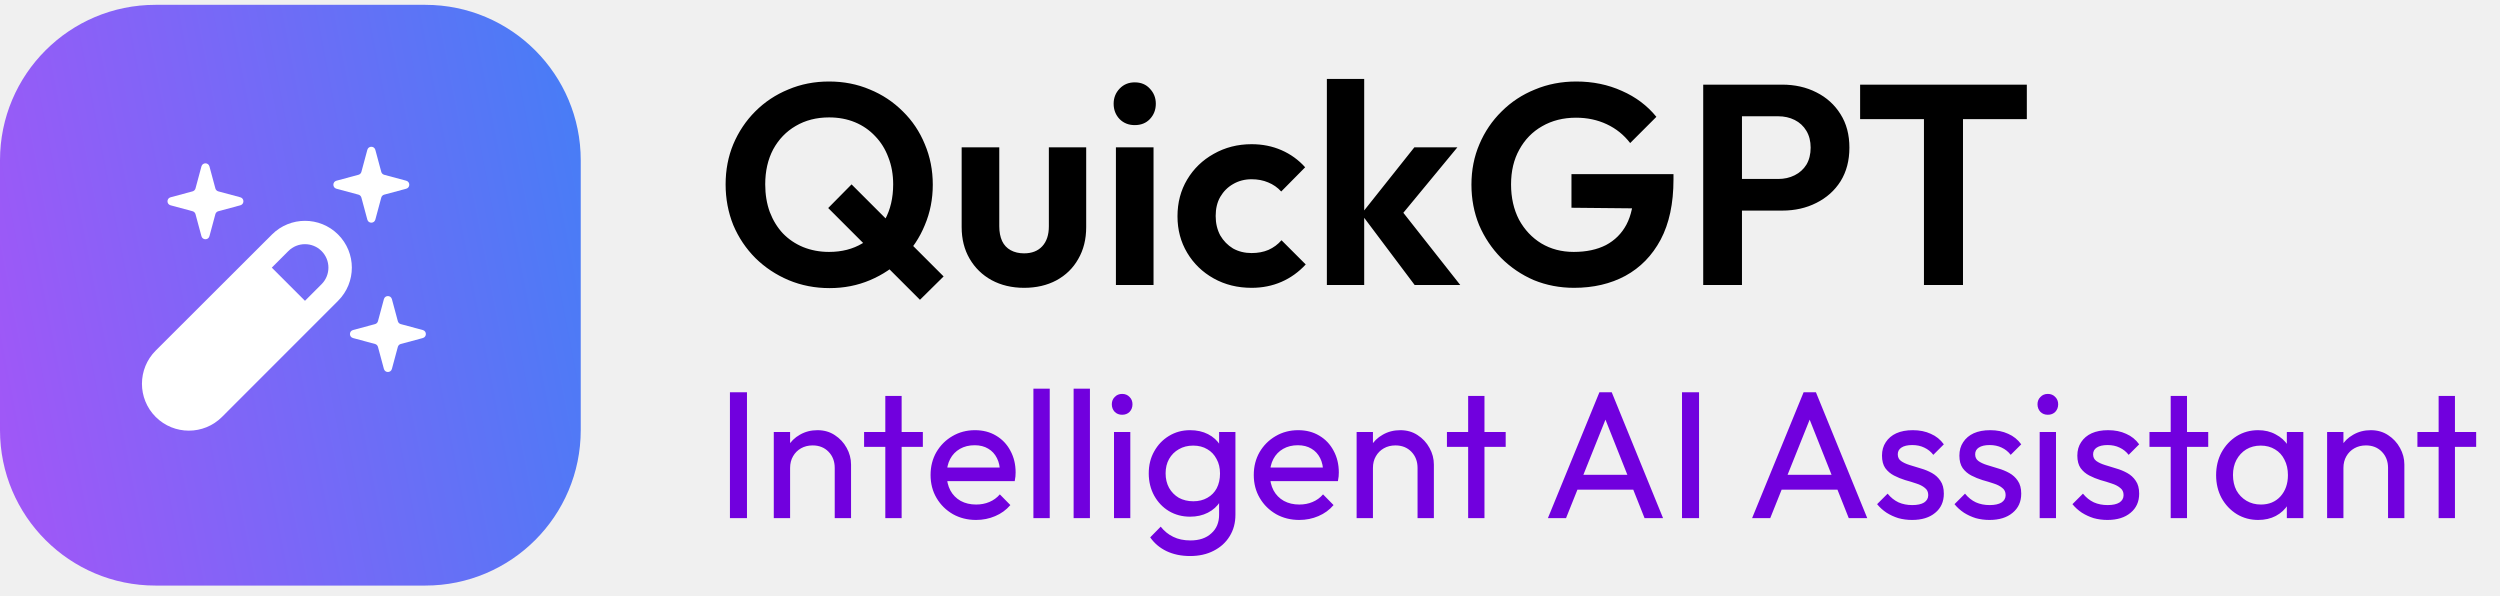
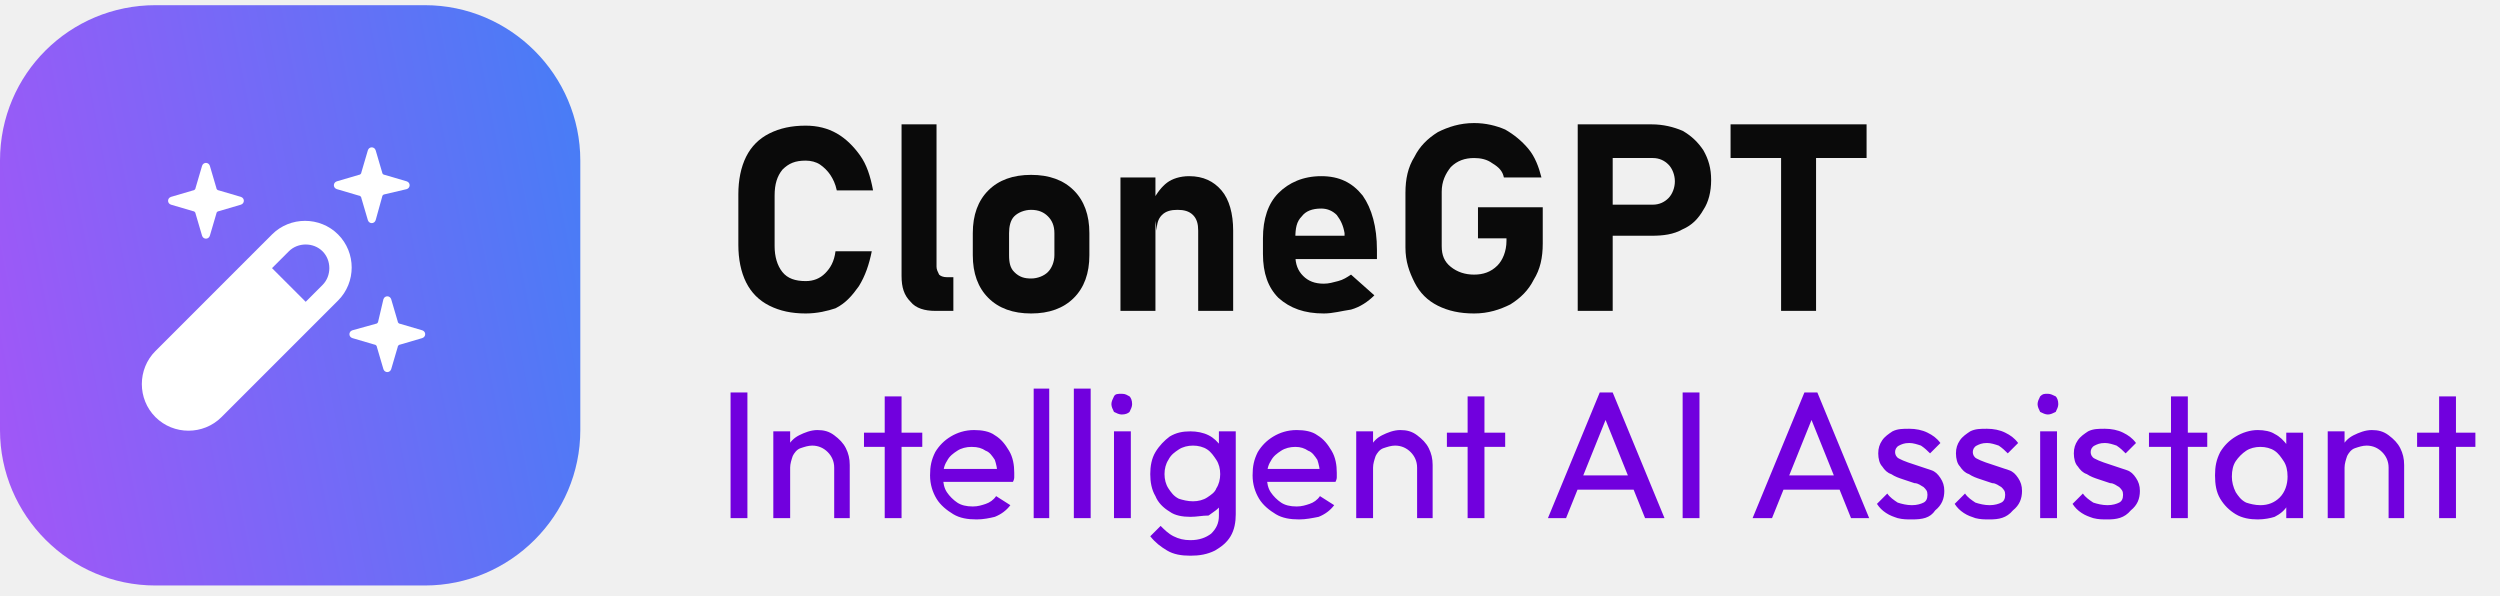
- <svg xmlns="http://www.w3.org/2000/svg" width="193" height="46" viewBox="0 0 193 46" fill="none">
-   <path d="M64.047 22.242C62.918 22.242 61.862 22.037 60.879 21.626C59.911 21.215 59.06 20.651 58.327 19.932C57.594 19.199 57.022 18.348 56.611 17.38C56.215 16.397 56.017 15.349 56.017 14.234C56.017 13.119 56.215 12.085 56.611 11.132C57.022 10.164 57.587 9.321 58.305 8.602C59.038 7.869 59.889 7.304 60.857 6.908C61.825 6.497 62.874 6.292 64.003 6.292C65.132 6.292 66.181 6.497 67.149 6.908C68.117 7.304 68.968 7.869 69.701 8.602C70.434 9.321 70.999 10.164 71.395 11.132C71.806 12.1 72.011 13.141 72.011 14.256C72.011 15.371 71.806 16.412 71.395 17.38C70.999 18.348 70.434 19.199 69.701 19.932C68.983 20.651 68.139 21.215 67.171 21.626C66.203 22.037 65.162 22.242 64.047 22.242ZM71.021 23.144L63.937 16.06L65.741 14.234L72.847 21.34L71.021 23.144ZM64.003 19.448C64.986 19.448 65.844 19.228 66.577 18.788C67.325 18.348 67.904 17.739 68.315 16.962C68.74 16.185 68.953 15.275 68.953 14.234C68.953 13.471 68.829 12.775 68.579 12.144C68.344 11.513 68.007 10.971 67.567 10.516C67.127 10.047 66.606 9.687 66.005 9.438C65.404 9.189 64.737 9.064 64.003 9.064C63.035 9.064 62.177 9.284 61.429 9.724C60.696 10.149 60.117 10.751 59.691 11.528C59.281 12.305 59.075 13.207 59.075 14.234C59.075 15.011 59.193 15.723 59.427 16.368C59.676 17.013 60.014 17.563 60.439 18.018C60.879 18.473 61.4 18.825 62.001 19.074C62.617 19.323 63.285 19.448 64.003 19.448ZM79.058 22.22C78.119 22.22 77.283 22.022 76.55 21.626C75.831 21.23 75.267 20.68 74.856 19.976C74.445 19.272 74.24 18.458 74.24 17.534V11.374H77.144V17.468C77.144 17.908 77.217 18.289 77.364 18.612C77.511 18.92 77.731 19.155 78.024 19.316C78.317 19.477 78.662 19.558 79.058 19.558C79.659 19.558 80.129 19.375 80.466 19.008C80.803 18.641 80.972 18.128 80.972 17.468V11.374H83.854V17.534C83.854 18.473 83.649 19.294 83.238 19.998C82.842 20.702 82.277 21.252 81.544 21.648C80.825 22.029 79.997 22.22 79.058 22.22ZM86.149 22V11.374H89.053V22L86.149 22ZM87.601 9.658C87.132 9.658 86.743 9.504 86.435 9.196C86.127 8.873 85.973 8.477 85.973 8.008C85.973 7.553 86.127 7.165 86.435 6.842C86.743 6.519 87.132 6.358 87.601 6.358C88.085 6.358 88.474 6.519 88.767 6.842C89.075 7.165 89.229 7.553 89.229 8.008C89.229 8.477 89.075 8.873 88.767 9.196C88.474 9.504 88.085 9.658 87.601 9.658ZM96.622 22.22C95.537 22.22 94.561 21.978 93.696 21.494C92.831 21.01 92.149 20.35 91.65 19.514C91.151 18.678 90.902 17.739 90.902 16.698C90.902 15.642 91.151 14.696 91.65 13.86C92.149 13.024 92.831 12.364 93.696 11.88C94.576 11.381 95.551 11.132 96.622 11.132C97.458 11.132 98.228 11.286 98.932 11.594C99.636 11.902 100.245 12.342 100.758 12.914L98.91 14.784C98.631 14.476 98.294 14.241 97.898 14.08C97.517 13.919 97.091 13.838 96.622 13.838C96.094 13.838 95.617 13.963 95.192 14.212C94.781 14.447 94.451 14.777 94.202 15.202C93.967 15.613 93.85 16.104 93.85 16.676C93.85 17.233 93.967 17.732 94.202 18.172C94.451 18.597 94.781 18.935 95.192 19.184C95.617 19.419 96.094 19.536 96.622 19.536C97.106 19.536 97.539 19.455 97.92 19.294C98.316 19.118 98.653 18.869 98.932 18.546L100.802 20.416C100.259 21.003 99.636 21.45 98.932 21.758C98.228 22.066 97.458 22.22 96.622 22.22ZM109.21 22L105.096 16.522L109.188 11.374H112.51L107.714 17.182L107.824 15.774L112.73 22H109.21ZM102.434 22V6.094H105.316V22H102.434ZM121.515 22.22C120.415 22.22 119.381 22.022 118.413 21.626C117.46 21.215 116.617 20.643 115.883 19.91C115.165 19.177 114.6 18.333 114.189 17.38C113.793 16.412 113.595 15.371 113.595 14.256C113.595 13.127 113.801 12.085 114.211 11.132C114.622 10.164 115.194 9.321 115.927 8.602C116.661 7.869 117.519 7.304 118.501 6.908C119.484 6.497 120.547 6.292 121.691 6.292C122.967 6.292 124.141 6.534 125.211 7.018C126.282 7.487 127.169 8.155 127.873 9.02L125.849 11.044C125.365 10.413 124.764 9.929 124.045 9.592C123.327 9.255 122.535 9.086 121.669 9.086C120.687 9.086 119.814 9.306 119.051 9.746C118.303 10.171 117.717 10.773 117.291 11.55C116.866 12.313 116.653 13.207 116.653 14.234C116.653 15.261 116.859 16.17 117.269 16.962C117.695 17.739 118.267 18.348 118.985 18.788C119.719 19.228 120.555 19.448 121.493 19.448C122.461 19.448 123.29 19.272 123.979 18.92C124.669 18.553 125.197 18.025 125.563 17.336C125.93 16.632 126.113 15.774 126.113 14.762L128.071 16.104L121.317 16.038V13.442H129.193V13.86C129.193 15.708 128.863 17.255 128.203 18.502C127.543 19.734 126.634 20.665 125.475 21.296C124.331 21.912 123.011 22.22 121.515 22.22ZM133.688 16.258V13.816L137.274 13.816C137.744 13.816 138.169 13.721 138.55 13.53C138.932 13.339 139.232 13.068 139.452 12.716C139.672 12.349 139.782 11.909 139.782 11.396C139.782 10.897 139.672 10.465 139.452 10.098C139.232 9.731 138.932 9.453 138.55 9.262C138.169 9.071 137.744 8.976 137.274 8.976L133.688 8.976V6.534H137.582C138.565 6.534 139.445 6.732 140.222 7.128C141.014 7.524 141.638 8.089 142.092 8.822C142.547 9.541 142.774 10.399 142.774 11.396C142.774 12.393 142.547 13.259 142.092 13.992C141.638 14.711 141.014 15.268 140.222 15.664C139.445 16.06 138.565 16.258 137.582 16.258H133.688ZM131.488 22V6.534H134.48V22H131.488ZM148.529 22V6.864H151.543V22L148.529 22ZM143.601 9.196V6.534H156.471V9.196H143.601Z" fill="black" />
-   <path d="M56.351 40V30.284H57.667V40H56.351ZM64.441 40V36.122C64.441 35.618 64.282 35.203 63.965 34.876C63.647 34.549 63.236 34.386 62.733 34.386C62.397 34.386 62.098 34.461 61.837 34.61C61.575 34.759 61.37 34.965 61.221 35.226C61.071 35.487 60.996 35.786 60.996 36.122L60.478 35.828C60.478 35.324 60.59 34.876 60.815 34.484C61.038 34.092 61.351 33.784 61.752 33.56C62.154 33.327 62.606 33.21 63.111 33.21C63.614 33.21 64.058 33.336 64.441 33.588C64.832 33.84 65.141 34.171 65.365 34.582C65.588 34.983 65.701 35.413 65.701 35.87V40H64.441ZM59.736 40V33.35H60.996V40H59.736ZM68.346 40V30.564H69.606V40H68.346ZM66.708 34.498V33.35H71.244V34.498H66.708ZM75.354 40.14C74.691 40.14 74.094 39.991 73.562 39.692C73.03 39.384 72.61 38.969 72.302 38.446C71.994 37.923 71.84 37.331 71.84 36.668C71.84 36.015 71.989 35.427 72.288 34.904C72.596 34.381 73.006 33.971 73.52 33.672C74.042 33.364 74.626 33.21 75.27 33.21C75.886 33.21 76.427 33.35 76.894 33.63C77.37 33.91 77.738 34.297 78 34.792C78.27 35.287 78.406 35.847 78.406 36.472C78.406 36.565 78.401 36.668 78.392 36.78C78.382 36.883 78.364 37.004 78.336 37.144H72.722V36.094H77.664L77.202 36.5C77.202 36.052 77.122 35.674 76.964 35.366C76.805 35.049 76.581 34.806 76.292 34.638C76.002 34.461 75.652 34.372 75.242 34.372C74.812 34.372 74.434 34.465 74.108 34.652C73.781 34.839 73.529 35.1 73.352 35.436C73.174 35.772 73.086 36.169 73.086 36.626C73.086 37.093 73.179 37.503 73.366 37.858C73.552 38.203 73.818 38.474 74.164 38.67C74.509 38.857 74.906 38.95 75.354 38.95C75.727 38.95 76.068 38.885 76.376 38.754C76.693 38.623 76.964 38.427 77.188 38.166L78 38.992C77.682 39.365 77.29 39.65 76.824 39.846C76.366 40.042 75.876 40.14 75.354 40.14ZM79.779 40V30.004H81.04V40H79.779ZM82.883 40V30.004H84.143V40H82.883ZM86.001 40V33.35H87.26V40H86.001ZM86.63 32.02C86.397 32.02 86.206 31.945 86.056 31.796C85.907 31.637 85.832 31.441 85.832 31.208C85.832 30.984 85.907 30.797 86.056 30.648C86.206 30.489 86.397 30.41 86.63 30.41C86.864 30.41 87.055 30.489 87.204 30.648C87.354 30.797 87.428 30.984 87.428 31.208C87.428 31.441 87.354 31.637 87.204 31.796C87.055 31.945 86.864 32.02 86.63 32.02ZM91.875 42.926C91.194 42.926 90.587 42.8 90.055 42.548C89.533 42.296 89.113 41.941 88.795 41.484L89.607 40.658C89.878 41.003 90.2 41.265 90.573 41.442C90.947 41.629 91.39 41.722 91.903 41.722C92.585 41.722 93.121 41.54 93.513 41.176C93.915 40.821 94.115 40.341 94.115 39.734V38.082L94.339 36.584L94.115 35.1V33.35H95.375V39.734C95.375 40.369 95.226 40.924 94.927 41.4C94.638 41.876 94.227 42.249 93.695 42.52C93.173 42.791 92.566 42.926 91.875 42.926ZM91.875 39.888C91.269 39.888 90.723 39.743 90.237 39.454C89.761 39.165 89.383 38.768 89.103 38.264C88.823 37.751 88.683 37.177 88.683 36.542C88.683 35.907 88.823 35.343 89.103 34.848C89.383 34.344 89.761 33.947 90.237 33.658C90.723 33.359 91.269 33.21 91.875 33.21C92.398 33.21 92.86 33.313 93.261 33.518C93.663 33.723 93.98 34.013 94.213 34.386C94.456 34.75 94.587 35.179 94.605 35.674V37.438C94.577 37.923 94.442 38.353 94.199 38.726C93.966 39.09 93.649 39.375 93.247 39.58C92.846 39.785 92.389 39.888 91.875 39.888ZM92.127 38.698C92.538 38.698 92.897 38.609 93.205 38.432C93.523 38.255 93.765 38.007 93.933 37.69C94.101 37.363 94.185 36.985 94.185 36.556C94.185 36.127 94.097 35.753 93.919 35.436C93.751 35.109 93.513 34.857 93.205 34.68C92.897 34.493 92.533 34.4 92.113 34.4C91.693 34.4 91.325 34.493 91.007 34.68C90.69 34.857 90.438 35.109 90.251 35.436C90.074 35.753 89.985 36.122 89.985 36.542C89.985 36.962 90.074 37.335 90.251 37.662C90.438 37.989 90.69 38.245 91.007 38.432C91.334 38.609 91.707 38.698 92.127 38.698ZM100.305 40.14C99.642 40.14 99.045 39.991 98.513 39.692C97.981 39.384 97.561 38.969 97.253 38.446C96.945 37.923 96.791 37.331 96.791 36.668C96.791 36.015 96.94 35.427 97.239 34.904C97.547 34.381 97.957 33.971 98.471 33.672C98.993 33.364 99.577 33.21 100.221 33.21C100.837 33.21 101.378 33.35 101.845 33.63C102.321 33.91 102.689 34.297 102.951 34.792C103.221 35.287 103.357 35.847 103.357 36.472C103.357 36.565 103.352 36.668 103.343 36.78C103.333 36.883 103.315 37.004 103.287 37.144H97.673V36.094H102.615L102.153 36.5C102.153 36.052 102.073 35.674 101.915 35.366C101.756 35.049 101.532 34.806 101.243 34.638C100.953 34.461 100.603 34.372 100.193 34.372C99.763 34.372 99.385 34.465 99.059 34.652C98.732 34.839 98.48 35.1 98.303 35.436C98.125 35.772 98.037 36.169 98.037 36.626C98.037 37.093 98.13 37.503 98.317 37.858C98.503 38.203 98.769 38.474 99.115 38.67C99.46 38.857 99.857 38.95 100.305 38.95C100.678 38.95 101.019 38.885 101.327 38.754C101.644 38.623 101.915 38.427 102.139 38.166L102.951 38.992C102.633 39.365 102.241 39.65 101.775 39.846C101.317 40.042 100.827 40.14 100.305 40.14ZM109.435 40V36.122C109.435 35.618 109.276 35.203 108.959 34.876C108.641 34.549 108.231 34.386 107.727 34.386C107.391 34.386 107.092 34.461 106.831 34.61C106.569 34.759 106.364 34.965 106.215 35.226C106.065 35.487 105.991 35.786 105.991 36.122L105.473 35.828C105.473 35.324 105.585 34.876 105.809 34.484C106.033 34.092 106.345 33.784 106.747 33.56C107.148 33.327 107.601 33.21 108.105 33.21C108.609 33.21 109.052 33.336 109.435 33.588C109.827 33.84 110.135 34.171 110.359 34.582C110.583 34.983 110.695 35.413 110.695 35.87V40H109.435ZM104.731 40V33.35H105.991V40H104.731ZM113.341 40V30.564H114.601V40H113.341ZM111.703 34.498V33.35H116.239V34.498H111.703ZM119.498 40L123.474 30.284H124.426L128.388 40H126.96L123.698 31.782H124.188L120.898 40H119.498ZM121.388 37.802V36.654H126.498V37.802H121.388ZM129.851 40V30.284H131.167V40H129.851ZM135.262 40L139.238 30.284H140.19L144.152 40H142.724L139.462 31.782H139.952L136.662 40H135.262ZM137.152 37.802V36.654H142.262V37.802H137.152ZM147.614 40.14C147.241 40.14 146.886 40.093 146.55 40C146.224 39.897 145.92 39.757 145.64 39.58C145.36 39.393 145.118 39.174 144.912 38.922L145.724 38.11C145.967 38.409 146.247 38.633 146.564 38.782C146.882 38.922 147.236 38.992 147.628 38.992C148.02 38.992 148.324 38.927 148.538 38.796C148.753 38.656 148.86 38.465 148.86 38.222C148.86 37.979 148.772 37.793 148.594 37.662C148.426 37.522 148.207 37.41 147.936 37.326C147.666 37.233 147.376 37.144 147.068 37.06C146.77 36.967 146.485 36.85 146.214 36.71C145.944 36.57 145.72 36.379 145.542 36.136C145.374 35.893 145.29 35.571 145.29 35.17C145.29 34.769 145.388 34.423 145.584 34.134C145.78 33.835 146.051 33.607 146.396 33.448C146.751 33.289 147.176 33.21 147.67 33.21C148.193 33.21 148.655 33.303 149.056 33.49C149.467 33.667 149.803 33.938 150.064 34.302L149.252 35.114C149.066 34.871 148.832 34.685 148.552 34.554C148.282 34.423 147.974 34.358 147.628 34.358C147.264 34.358 146.984 34.423 146.788 34.554C146.602 34.675 146.508 34.848 146.508 35.072C146.508 35.296 146.592 35.469 146.76 35.59C146.928 35.711 147.148 35.814 147.418 35.898C147.698 35.982 147.988 36.071 148.286 36.164C148.585 36.248 148.87 36.365 149.14 36.514C149.411 36.663 149.63 36.864 149.798 37.116C149.976 37.368 150.064 37.699 150.064 38.11C150.064 38.735 149.84 39.23 149.392 39.594C148.954 39.958 148.361 40.14 147.614 40.14ZM153.589 40.14C153.215 40.14 152.861 40.093 152.525 40C152.198 39.897 151.895 39.757 151.615 39.58C151.335 39.393 151.092 39.174 150.887 38.922L151.699 38.11C151.941 38.409 152.221 38.633 152.539 38.782C152.856 38.922 153.211 38.992 153.603 38.992C153.995 38.992 154.298 38.927 154.513 38.796C154.727 38.656 154.835 38.465 154.835 38.222C154.835 37.979 154.746 37.793 154.569 37.662C154.401 37.522 154.181 37.41 153.911 37.326C153.64 37.233 153.351 37.144 153.043 37.06C152.744 36.967 152.459 36.85 152.189 36.71C151.918 36.57 151.694 36.379 151.517 36.136C151.349 35.893 151.265 35.571 151.265 35.17C151.265 34.769 151.363 34.423 151.559 34.134C151.755 33.835 152.025 33.607 152.371 33.448C152.725 33.289 153.15 33.21 153.645 33.21C154.167 33.21 154.629 33.303 155.031 33.49C155.441 33.667 155.777 33.938 156.039 34.302L155.227 35.114C155.04 34.871 154.807 34.685 154.527 34.554C154.256 34.423 153.948 34.358 153.603 34.358C153.239 34.358 152.959 34.423 152.763 34.554C152.576 34.675 152.483 34.848 152.483 35.072C152.483 35.296 152.567 35.469 152.735 35.59C152.903 35.711 153.122 35.814 153.393 35.898C153.673 35.982 153.962 36.071 154.261 36.164C154.559 36.248 154.844 36.365 155.115 36.514C155.385 36.663 155.605 36.864 155.773 37.116C155.95 37.368 156.039 37.699 156.039 38.11C156.039 38.735 155.815 39.23 155.367 39.594C154.928 39.958 154.335 40.14 153.589 40.14ZM157.463 40V33.35H158.723V40H157.463ZM158.093 32.02C157.86 32.02 157.669 31.945 157.519 31.796C157.37 31.637 157.295 31.441 157.295 31.208C157.295 30.984 157.37 30.797 157.519 30.648C157.669 30.489 157.86 30.41 158.093 30.41C158.327 30.41 158.518 30.489 158.667 30.648C158.817 30.797 158.891 30.984 158.891 31.208C158.891 31.441 158.817 31.637 158.667 31.796C158.518 31.945 158.327 32.02 158.093 32.02ZM162.694 40.14C162.321 40.14 161.966 40.093 161.63 40C161.304 39.897 161 39.757 160.72 39.58C160.44 39.393 160.198 39.174 159.992 38.922L160.804 38.11C161.047 38.409 161.327 38.633 161.644 38.782C161.962 38.922 162.316 38.992 162.708 38.992C163.1 38.992 163.404 38.927 163.618 38.796C163.833 38.656 163.94 38.465 163.94 38.222C163.94 37.979 163.852 37.793 163.674 37.662C163.506 37.522 163.287 37.41 163.016 37.326C162.746 37.233 162.456 37.144 162.148 37.06C161.85 36.967 161.565 36.85 161.294 36.71C161.024 36.57 160.8 36.379 160.622 36.136C160.454 35.893 160.37 35.571 160.37 35.17C160.37 34.769 160.468 34.423 160.664 34.134C160.86 33.835 161.131 33.607 161.476 33.448C161.831 33.289 162.256 33.21 162.75 33.21C163.273 33.21 163.735 33.303 164.136 33.49C164.547 33.667 164.883 33.938 165.144 34.302L164.332 35.114C164.146 34.871 163.912 34.685 163.632 34.554C163.362 34.423 163.054 34.358 162.708 34.358C162.344 34.358 162.064 34.423 161.868 34.554C161.682 34.675 161.588 34.848 161.588 35.072C161.588 35.296 161.672 35.469 161.84 35.59C162.008 35.711 162.228 35.814 162.498 35.898C162.778 35.982 163.068 36.071 163.366 36.164C163.665 36.248 163.95 36.365 164.22 36.514C164.491 36.663 164.71 36.864 164.878 37.116C165.056 37.368 165.144 37.699 165.144 38.11C165.144 38.735 164.92 39.23 164.472 39.594C164.034 39.958 163.441 40.14 162.694 40.14ZM167.577 40V30.564H168.837V40H167.577ZM165.939 34.498V33.35H170.475V34.498H165.939ZM174.332 40.14C173.725 40.14 173.175 39.991 172.68 39.692C172.185 39.384 171.793 38.969 171.504 38.446C171.224 37.923 171.084 37.335 171.084 36.682C171.084 36.029 171.224 35.441 171.504 34.918C171.793 34.395 172.181 33.98 172.666 33.672C173.161 33.364 173.716 33.21 174.332 33.21C174.836 33.21 175.284 33.317 175.676 33.532C176.077 33.737 176.399 34.027 176.642 34.4C176.885 34.764 177.02 35.189 177.048 35.674V37.676C177.02 38.152 176.885 38.577 176.642 38.95C176.409 39.323 176.091 39.617 175.69 39.832C175.298 40.037 174.845 40.14 174.332 40.14ZM174.542 38.95C175.167 38.95 175.671 38.74 176.054 38.32C176.437 37.891 176.628 37.345 176.628 36.682C176.628 36.225 176.539 35.828 176.362 35.492C176.194 35.147 175.951 34.881 175.634 34.694C175.317 34.498 174.948 34.4 174.528 34.4C174.108 34.4 173.735 34.498 173.408 34.694C173.091 34.89 172.839 35.161 172.652 35.506C172.475 35.842 172.386 36.229 172.386 36.668C172.386 37.116 172.475 37.513 172.652 37.858C172.839 38.194 173.095 38.46 173.422 38.656C173.749 38.852 174.122 38.95 174.542 38.95ZM176.544 40V38.208L176.782 36.584L176.544 34.974V33.35H177.818V40H176.544ZM184.357 40V36.122C184.357 35.618 184.198 35.203 183.881 34.876C183.563 34.549 183.153 34.386 182.649 34.386C182.313 34.386 182.014 34.461 181.753 34.61C181.491 34.759 181.286 34.965 181.137 35.226C180.987 35.487 180.913 35.786 180.913 36.122L180.395 35.828C180.395 35.324 180.507 34.876 180.731 34.484C180.955 34.092 181.267 33.784 181.669 33.56C182.07 33.327 182.523 33.21 183.027 33.21C183.531 33.21 183.974 33.336 184.357 33.588C184.749 33.84 185.057 34.171 185.281 34.582C185.505 34.983 185.617 35.413 185.617 35.87V40H184.357ZM179.653 40V33.35H180.913V40H179.653ZM188.262 40V30.564H189.522V40H188.262ZM186.624 34.498V33.35H191.16V34.498H186.624Z" fill="#7100DE" />
-   <rect y="0.373" width="44.833" height="44.833" rx="12" fill="url(#paint0_linear_8977_4661)" />
-   <path fill-rule="evenodd" clip-rule="evenodd" d="M17.14 32.186L26.104 23.218C27.518 21.804 27.515 19.511 26.097 18.101C24.685 16.696 22.404 16.698 20.995 18.105L12.021 27.065C10.606 28.478 10.605 30.772 12.019 32.187C13.433 33.6 15.726 33.6 17.14 32.186ZM20.982 20.661L23.544 23.222L24.824 21.941C25.531 21.234 25.531 20.087 24.824 19.38C24.117 18.673 22.97 18.673 22.263 19.38L20.982 20.661Z" fill="white" />
-   <path d="M15.551 12.846C15.636 12.53 16.084 12.53 16.169 12.846L16.627 14.547C16.657 14.657 16.743 14.743 16.853 14.773L18.554 15.231C18.87 15.316 18.87 15.764 18.554 15.849L16.853 16.307C16.743 16.337 16.657 16.423 16.627 16.533L16.169 18.233C16.084 18.549 15.636 18.549 15.551 18.233L15.093 16.533C15.063 16.423 14.977 16.337 14.867 16.307L13.167 15.849C12.851 15.764 12.851 15.316 13.167 15.231L14.867 14.773C14.977 14.743 15.063 14.657 15.093 14.547L15.551 12.846Z" fill="white" />
-   <path d="M28.358 11.567C28.443 11.251 28.891 11.251 28.976 11.567L29.434 13.268C29.463 13.378 29.55 13.464 29.66 13.493L31.36 13.951C31.676 14.036 31.676 14.485 31.36 14.57L29.66 15.027C29.55 15.057 29.463 15.143 29.434 15.254L28.976 16.954C28.891 17.27 28.443 17.27 28.358 16.954L27.9 15.254C27.87 15.143 27.784 15.057 27.674 15.027L25.973 14.57C25.657 14.485 25.657 14.036 25.973 13.951L27.674 13.493C27.784 13.464 27.87 13.378 27.9 13.268L28.358 11.567Z" fill="white" />
-   <path d="M29.637 23.094C29.722 22.778 30.17 22.778 30.255 23.094L30.713 24.795C30.743 24.905 30.829 24.991 30.939 25.021L32.64 25.479C32.956 25.564 32.956 26.012 32.64 26.097L30.939 26.555C30.829 26.584 30.743 26.671 30.713 26.781L30.255 28.481C30.17 28.797 29.722 28.797 29.637 28.481L29.179 26.781C29.149 26.671 29.063 26.584 28.953 26.555L27.253 26.097C26.937 26.012 26.937 25.564 27.253 25.479L28.953 25.021C29.063 24.991 29.149 24.905 29.179 24.795L29.637 23.094Z" fill="white" />
-   <defs>
-     <linearGradient id="paint0_linear_8977_4661" x1="50.81" y1="16.812" x2="-2.989" y2="27.273" gradientUnits="userSpaceOnUse">
-       <stop stop-color="#4080F6" />
-       <stop offset="1" stop-color="#A356F7" />
-     </linearGradient>
-   </defs>
+ <svg xmlns="http://www.w3.org/2000/svg" version="1.1" id="Layer_1" x="0px" y="0px" viewBox="0 0 193 46" style="enable-background:new 0 0 193 46;" xml:space="preserve">
+   <style type="text/css">
+ 	.st0{fill:#7100DE;}
+ 	.st1{fill:url(#SVGID_1_);}
+ 	.st2{fill-rule:evenodd;clip-rule:evenodd;fill:#FFFFFF;}
+ 	.st3{fill:#FFFFFF;}
+ 	.st4{fill:#0A0A0A;}
+ </style>
+   <path class="st0" d="M56.4,40v-9.7h1.3V40H56.4z M64.4,40v-3.9c0-0.5-0.2-0.9-0.5-1.2c-0.3-0.3-0.7-0.5-1.2-0.5  c-0.3,0-0.6,0.1-0.9,0.2c-0.3,0.1-0.5,0.4-0.6,0.6c-0.1,0.3-0.2,0.6-0.2,0.9l-0.5-0.3c0-0.5,0.1-1,0.3-1.3c0.2-0.4,0.5-0.7,0.9-0.9  s0.9-0.4,1.4-0.4s0.9,0.1,1.3,0.4c0.4,0.3,0.7,0.6,0.9,1c0.2,0.4,0.3,0.8,0.3,1.3V40H64.4z M59.7,40v-6.7H61V40H59.7z M68.3,40v-9.4  h1.3V40H68.3z M66.7,34.5v-1.1h4.5v1.1H66.7z M75.4,40.1c-0.7,0-1.3-0.1-1.8-0.4c-0.5-0.3-1-0.7-1.3-1.2s-0.5-1.1-0.5-1.8  s0.1-1.2,0.4-1.8c0.3-0.5,0.7-0.9,1.2-1.2s1.1-0.5,1.8-0.5c0.6,0,1.2,0.1,1.6,0.4c0.5,0.3,0.8,0.7,1.1,1.2c0.3,0.5,0.4,1.1,0.4,1.7  c0,0.1,0,0.2,0,0.3s0,0.2-0.1,0.4h-5.6v-1h4.9L77,36.6c0-0.4-0.1-0.8-0.2-1.1c-0.2-0.3-0.4-0.6-0.7-0.7c-0.3-0.2-0.6-0.3-1.1-0.3  c-0.4,0-0.8,0.1-1.1,0.3c-0.3,0.2-0.6,0.4-0.8,0.8c-0.2,0.3-0.3,0.7-0.3,1.2s0.1,0.9,0.3,1.2c0.2,0.3,0.5,0.6,0.8,0.8  s0.7,0.3,1.2,0.3c0.4,0,0.7-0.1,1-0.2c0.3-0.1,0.6-0.3,0.8-0.6L78,39c-0.3,0.4-0.7,0.7-1.2,0.9C76.4,40,75.9,40.1,75.4,40.1z   M79.8,40V30H81v10H79.8z M82.9,40V30h1.3v10H82.9z M86,40v-6.7h1.3V40H86z M86.6,32c-0.2,0-0.4-0.1-0.6-0.2  c-0.1-0.2-0.2-0.4-0.2-0.6s0.1-0.4,0.2-0.6s0.3-0.2,0.6-0.2s0.4,0.1,0.6,0.2c0.1,0.1,0.2,0.3,0.2,0.6c0,0.2-0.1,0.4-0.2,0.6  C87.1,31.9,86.9,32,86.6,32z M91.9,42.9c-0.7,0-1.3-0.1-1.8-0.4c-0.5-0.3-0.9-0.6-1.3-1.1l0.8-0.8c0.3,0.3,0.6,0.6,1,0.8  s0.8,0.3,1.3,0.3c0.7,0,1.2-0.2,1.6-0.5c0.4-0.4,0.6-0.8,0.6-1.4v-1.7l0.2-1.5l-0.2-1.5v-1.8h1.3v6.4c0,0.6-0.1,1.2-0.4,1.7  s-0.7,0.8-1.2,1.1C93.2,42.8,92.6,42.9,91.9,42.9z M91.9,39.9c-0.6,0-1.2-0.1-1.6-0.4c-0.5-0.3-0.9-0.7-1.1-1.2  c-0.3-0.5-0.4-1.1-0.4-1.7s0.1-1.2,0.4-1.7s0.7-0.9,1.1-1.2c0.5-0.3,1-0.4,1.6-0.4c0.5,0,1,0.1,1.4,0.3s0.7,0.5,1,0.9  c0.2,0.4,0.4,0.8,0.4,1.3v1.8c0,0.5-0.2,0.9-0.4,1.3c-0.2,0.4-0.6,0.6-1,0.9C92.8,39.8,92.4,39.9,91.9,39.9z M92.1,38.7  c0.4,0,0.8-0.1,1.1-0.3c0.3-0.2,0.6-0.4,0.7-0.7c0.2-0.3,0.3-0.7,0.3-1.1s-0.1-0.8-0.3-1.1c-0.2-0.3-0.4-0.6-0.7-0.8  c-0.3-0.2-0.7-0.3-1.1-0.3s-0.8,0.1-1.1,0.3c-0.3,0.2-0.6,0.4-0.8,0.8c-0.2,0.3-0.3,0.7-0.3,1.1c0,0.4,0.1,0.8,0.3,1.1  c0.2,0.3,0.4,0.6,0.8,0.8C91.3,38.6,91.7,38.7,92.1,38.7z M100.3,40.1c-0.7,0-1.3-0.1-1.8-0.4c-0.5-0.3-1-0.7-1.3-1.2  s-0.5-1.1-0.5-1.8s0.1-1.2,0.4-1.8c0.3-0.5,0.7-0.9,1.2-1.2s1.1-0.5,1.8-0.5c0.6,0,1.2,0.1,1.6,0.4c0.5,0.3,0.8,0.7,1.1,1.2  c0.3,0.5,0.4,1.1,0.4,1.7c0,0.1,0,0.2,0,0.3s0,0.2-0.1,0.4h-5.6v-1h4.9l-0.5,0.4c0-0.4-0.1-0.8-0.2-1.1c-0.2-0.3-0.4-0.6-0.7-0.7  c-0.3-0.2-0.6-0.3-1-0.3s-0.8,0.1-1.1,0.3c-0.3,0.2-0.6,0.4-0.8,0.8c-0.2,0.3-0.3,0.7-0.3,1.2s0.1,0.9,0.3,1.2  c0.2,0.3,0.5,0.6,0.8,0.8s0.7,0.3,1.2,0.3c0.4,0,0.7-0.1,1-0.2c0.3-0.1,0.6-0.3,0.8-0.6L103,39c-0.3,0.4-0.7,0.7-1.2,0.9  C101.3,40,100.8,40.1,100.3,40.1z M109.4,40v-3.9c0-0.5-0.2-0.9-0.5-1.2s-0.7-0.5-1.2-0.5c-0.3,0-0.6,0.1-0.9,0.2  c-0.3,0.1-0.5,0.4-0.6,0.6c-0.1,0.3-0.2,0.6-0.2,0.9l-0.5-0.3c0-0.5,0.1-1,0.3-1.3c0.2-0.4,0.5-0.7,0.9-0.9s0.9-0.4,1.4-0.4  s0.9,0.1,1.3,0.4c0.4,0.3,0.7,0.6,0.9,1c0.2,0.4,0.3,0.8,0.3,1.3V40H109.4z M104.7,40v-6.7h1.3V40H104.7z M113.3,40v-9.4h1.3V40  H113.3z M111.7,34.5v-1.1h4.5v1.1H111.7z M119.5,40l4-9.7h1l4,9.7H127l-3.3-8.2h0.5l-3.3,8.2H119.5z M121.4,37.8v-1.1h5.1v1.1H121.4  z M129.9,40v-9.7h1.3V40H129.9z M135.3,40l4-9.7h1l4,9.7h-1.4l-3.3-8.2h0.5l-3.3,8.2H135.3z M137.2,37.8v-1.1h5.1v1.1H137.2z   M147.6,40.1c-0.4,0-0.7,0-1.1-0.1c-0.3-0.1-0.6-0.2-0.9-0.4c-0.3-0.2-0.5-0.4-0.7-0.7l0.8-0.8c0.2,0.3,0.5,0.5,0.8,0.7  c0.3,0.1,0.7,0.2,1.1,0.2c0.4,0,0.7-0.1,0.9-0.2c0.2-0.1,0.3-0.3,0.3-0.6s-0.1-0.4-0.3-0.6c-0.2-0.1-0.4-0.3-0.7-0.3  c-0.3-0.1-0.6-0.2-0.9-0.3c-0.3-0.1-0.6-0.2-0.9-0.4c-0.3-0.1-0.5-0.3-0.7-0.6c-0.2-0.2-0.3-0.6-0.3-1s0.1-0.7,0.3-1  s0.5-0.5,0.8-0.7c0.4-0.2,0.8-0.2,1.3-0.2s1,0.1,1.4,0.3s0.7,0.4,1,0.8L149,35c-0.2-0.2-0.4-0.4-0.7-0.6c-0.3-0.1-0.6-0.2-0.9-0.2  c-0.4,0-0.6,0.1-0.8,0.2c-0.2,0.1-0.3,0.3-0.3,0.5s0.1,0.4,0.3,0.5s0.4,0.2,0.7,0.3s0.6,0.2,0.9,0.3c0.3,0.1,0.6,0.2,0.9,0.3  c0.3,0.1,0.5,0.3,0.7,0.6s0.3,0.6,0.3,1c0,0.6-0.2,1.1-0.7,1.5C149,40,148.4,40.1,147.6,40.1z M153.6,40.1c-0.4,0-0.7,0-1.1-0.1  c-0.3-0.1-0.6-0.2-0.9-0.4c-0.3-0.2-0.5-0.4-0.7-0.7l0.8-0.8c0.2,0.3,0.5,0.5,0.8,0.7c0.3,0.1,0.7,0.2,1.1,0.2s0.7-0.1,0.9-0.2  c0.2-0.1,0.3-0.3,0.3-0.6s-0.1-0.4-0.3-0.6c-0.2-0.1-0.4-0.3-0.7-0.3c-0.3-0.1-0.6-0.2-0.9-0.3c-0.3-0.1-0.6-0.2-0.9-0.4  c-0.3-0.1-0.5-0.3-0.7-0.6c-0.2-0.2-0.3-0.6-0.3-1s0.1-0.7,0.3-1s0.5-0.5,0.8-0.7c0.4-0.2,0.8-0.2,1.3-0.2s1,0.1,1.4,0.3  s0.7,0.4,1,0.8L155,35c-0.2-0.2-0.4-0.4-0.7-0.6c-0.3-0.1-0.6-0.2-0.9-0.2c-0.4,0-0.6,0.1-0.8,0.2c-0.2,0.1-0.3,0.3-0.3,0.5  s0.1,0.4,0.3,0.5s0.4,0.2,0.7,0.3s0.6,0.2,0.9,0.3c0.3,0.1,0.6,0.2,0.9,0.3c0.3,0.1,0.5,0.3,0.7,0.6s0.3,0.6,0.3,1  c0,0.6-0.2,1.1-0.7,1.5C154.9,40,154.3,40.1,153.6,40.1z M157.5,40v-6.7h1.3V40H157.5z M158.1,32c-0.2,0-0.4-0.1-0.6-0.2  c-0.1-0.2-0.2-0.4-0.2-0.6s0.1-0.4,0.2-0.6c0.2-0.2,0.3-0.2,0.6-0.2c0.2,0,0.4,0.1,0.6,0.2c0.1,0.1,0.2,0.3,0.2,0.6  c0,0.2-0.1,0.4-0.2,0.6C158.5,31.9,158.3,32,158.1,32z M162.7,40.1c-0.4,0-0.7,0-1.1-0.1c-0.3-0.1-0.6-0.2-0.9-0.4  c-0.3-0.2-0.5-0.4-0.7-0.7l0.8-0.8c0.2,0.3,0.5,0.5,0.8,0.7c0.3,0.1,0.7,0.2,1.1,0.2c0.4,0,0.7-0.1,0.9-0.2c0.2-0.1,0.3-0.3,0.3-0.6  s-0.1-0.4-0.3-0.6c-0.2-0.1-0.4-0.3-0.7-0.3c-0.3-0.1-0.6-0.2-0.9-0.3c-0.3-0.1-0.6-0.2-0.9-0.4c-0.3-0.1-0.5-0.3-0.7-0.6  c-0.2-0.2-0.3-0.6-0.3-1s0.1-0.7,0.3-1s0.5-0.5,0.8-0.7c0.4-0.2,0.8-0.2,1.3-0.2s1,0.1,1.4,0.3s0.7,0.4,1,0.8l-0.8,0.8  c-0.2-0.2-0.4-0.4-0.7-0.6c-0.3-0.1-0.6-0.2-0.9-0.2c-0.4,0-0.6,0.1-0.8,0.2c-0.2,0.1-0.3,0.3-0.3,0.5s0.1,0.4,0.3,0.5  s0.4,0.2,0.7,0.3s0.6,0.2,0.9,0.3c0.3,0.1,0.6,0.2,0.9,0.3c0.3,0.1,0.5,0.3,0.7,0.6s0.3,0.6,0.3,1c0,0.6-0.2,1.1-0.7,1.5  C164,40,163.4,40.1,162.7,40.1z M167.6,40v-9.4h1.3V40H167.6z M165.9,34.5v-1.1h4.5v1.1H165.9z M174.3,40.1c-0.6,0-1.2-0.1-1.7-0.4  c-0.5-0.3-0.9-0.7-1.2-1.2s-0.4-1.1-0.4-1.8s0.1-1.2,0.4-1.8c0.3-0.5,0.7-0.9,1.2-1.2s1.1-0.5,1.7-0.5c0.5,0,1,0.1,1.3,0.3  c0.4,0.2,0.7,0.5,1,0.9c0.2,0.4,0.4,0.8,0.4,1.3v2c0,0.5-0.2,0.9-0.4,1.3c-0.2,0.4-0.6,0.7-1,0.9C175.3,40,174.8,40.1,174.3,40.1z   M174.5,39c0.6,0,1.1-0.2,1.5-0.6c0.4-0.4,0.6-1,0.6-1.6c0-0.5-0.1-0.9-0.3-1.2s-0.4-0.6-0.7-0.8s-0.7-0.3-1.1-0.3s-0.8,0.1-1.1,0.3  s-0.6,0.5-0.8,0.8s-0.3,0.7-0.3,1.2c0,0.4,0.1,0.8,0.3,1.2c0.2,0.3,0.4,0.6,0.8,0.8C173.7,38.9,174.1,39,174.5,39z M176.5,40v-1.8  l0.2-1.6l-0.2-1.6v-1.6h1.3V40H176.5z M184.4,40v-3.9c0-0.5-0.2-0.9-0.5-1.2s-0.7-0.5-1.2-0.5c-0.3,0-0.6,0.1-0.9,0.2  c-0.3,0.1-0.5,0.4-0.6,0.6c-0.1,0.3-0.2,0.6-0.2,0.9l-0.5-0.3c0-0.5,0.1-1,0.3-1.3c0.2-0.4,0.5-0.7,0.9-0.9s0.9-0.4,1.4-0.4  s0.9,0.1,1.3,0.4c0.4,0.3,0.7,0.6,0.9,1s0.3,0.8,0.3,1.3V40H184.4z M179.7,40v-6.7h1.3V40H179.7z M188.3,40v-9.4h1.3V40H188.3z   M186.6,34.5v-1.1h4.5v1.1H186.6z" />
+   <linearGradient id="SVGID_1_" gradientUnits="userSpaceOnUse" x1="50.897" y1="565.257" x2="-2.902" y2="575.718" gradientTransform="matrix(1 0 0 1 0 -548)">
+     <stop offset="0" style="stop-color:#4080F6" />
+     <stop offset="1" style="stop-color:#A356F7" />
+   </linearGradient>
+   <path class="st1" d="M12,0.4h20.8c6.6,0,12,5.4,12,12v20.8c0,6.6-5.4,12-12,12H12c-6.6,0-12-5.4-12-12V12.4C0,5.7,5.4,0.4,12,0.4z" />
+   <path class="st2" d="M17.1,32.2l9-9c1.4-1.4,1.4-3.7,0-5.1s-3.7-1.4-5.1,0l-9,9c-1.4,1.4-1.4,3.7,0,5.1  C13.4,33.6,15.7,33.6,17.1,32.2z M21,20.7l2.6,2.6l1.3-1.3c0.7-0.7,0.7-1.9,0-2.6s-1.9-0.7-2.6,0L21,20.7z" />
+   <path class="st3" d="M15.6,12.8c0.1-0.3,0.5-0.3,0.6,0l0.5,1.7c0,0.1,0.1,0.2,0.2,0.2l1.7,0.5c0.3,0.1,0.3,0.5,0,0.6l-1.7,0.5  c-0.1,0-0.2,0.1-0.2,0.2l-0.5,1.7c-0.1,0.3-0.5,0.3-0.6,0l-0.5-1.7c0-0.1-0.1-0.2-0.2-0.2l-1.7-0.5c-0.3-0.1-0.3-0.5,0-0.6l1.7-0.5  c0.1,0,0.2-0.1,0.2-0.2L15.6,12.8z" />
+   <path class="st3" d="M28.4,11.6c0.1-0.3,0.5-0.3,0.6,0l0.5,1.7c0,0.1,0.1,0.2,0.2,0.2l1.7,0.5c0.3,0.1,0.3,0.5,0,0.6L29.7,15  c-0.1,0-0.2,0.1-0.2,0.2L29,17c-0.1,0.3-0.5,0.3-0.6,0l-0.5-1.7c0-0.1-0.1-0.2-0.2-0.2L26,14.6c-0.3-0.1-0.3-0.5,0-0.6l1.7-0.5  c0.1,0,0.2-0.1,0.2-0.2L28.4,11.6z" />
+   <path class="st3" d="M29.6,23.1c0.1-0.3,0.5-0.3,0.6,0l0.5,1.7c0,0.1,0.1,0.2,0.2,0.2l1.7,0.5c0.3,0.1,0.3,0.5,0,0.6l-1.7,0.5  c-0.1,0-0.2,0.1-0.2,0.2l-0.5,1.7c-0.1,0.3-0.5,0.3-0.6,0l-0.5-1.7c0-0.1-0.1-0.2-0.2-0.2l-1.7-0.5c-0.3-0.1-0.3-0.5,0-0.6L29,25  c0.1,0,0.2-0.1,0.2-0.2L29.6,23.1z" />
+   <g>
+     <path class="st4" d="M62.2,24.2c-1.1,0-2-0.2-2.8-0.6s-1.4-1-1.8-1.8C57.2,21,57,20,57,18.9V15c0-1.1,0.2-2.1,0.6-2.9   c0.4-0.8,1-1.4,1.8-1.8c0.8-0.4,1.7-0.6,2.8-0.6c0.9,0,1.7,0.2,2.4,0.6c0.7,0.4,1.3,1,1.8,1.7s0.8,1.6,1,2.7h-2.8   c-0.1-0.5-0.3-0.9-0.5-1.2c-0.2-0.3-0.5-0.6-0.8-0.8s-0.7-0.3-1.1-0.3c-0.8,0-1.3,0.2-1.8,0.7c-0.4,0.5-0.6,1.1-0.6,2V19   c0,0.8,0.2,1.5,0.6,2c0.4,0.5,1,0.7,1.8,0.7c0.6,0,1.1-0.2,1.5-0.6c0.4-0.4,0.7-0.9,0.8-1.7h2.8c-0.2,1-0.5,1.9-1,2.7   c-0.5,0.7-1,1.3-1.8,1.7C63.9,24,63.1,24.2,62.2,24.2z" />
+     <path class="st4" d="M72.3,9.6v11c0,0.2,0.1,0.4,0.2,0.6c0.1,0.1,0.3,0.2,0.6,0.2h0.5V24h-1.4c-0.8,0-1.5-0.2-1.9-0.7   c-0.5-0.5-0.7-1.1-0.7-2V9.6H72.3z" />
+     <path class="st4" d="M79.6,24.2c-1.4,0-2.5-0.4-3.3-1.2c-0.8-0.8-1.2-1.9-1.2-3.3V18c0-1.4,0.4-2.5,1.2-3.3   c0.8-0.8,1.9-1.2,3.3-1.2s2.5,0.4,3.3,1.2s1.2,1.9,1.2,3.3v1.7c0,1.4-0.4,2.5-1.2,3.3C82.1,23.8,81,24.2,79.6,24.2z M79.6,21.5   c0.5,0,1-0.2,1.3-0.5s0.5-0.8,0.5-1.3V18c0-0.6-0.2-1-0.5-1.3s-0.7-0.5-1.3-0.5c-0.5,0-1,0.2-1.3,0.5s-0.4,0.8-0.4,1.3v1.7   c0,0.6,0.1,1,0.4,1.3C78.7,21.4,79.1,21.5,79.6,21.5z" />
+     <path class="st4" d="M86.5,24V13.7h2.7V24H86.5z M92.5,24v-6.2c0-0.5-0.1-0.9-0.4-1.2c-0.3-0.3-0.7-0.4-1.2-0.4s-0.9,0.1-1.2,0.4   c-0.3,0.3-0.4,0.7-0.4,1.2L89,15.5c0.3-0.6,0.7-1.1,1.1-1.4c0.4-0.3,1-0.5,1.7-0.5c1.1,0,1.9,0.4,2.5,1.1c0.6,0.7,0.9,1.8,0.9,3.1   V24H92.5z" />
+     <path class="st4" d="M102.2,24.2c-1.5,0-2.6-0.4-3.5-1.2c-0.8-0.8-1.2-1.9-1.2-3.4v-1.2c0-1.5,0.4-2.7,1.2-3.5   c0.8-0.8,1.9-1.3,3.3-1.3s2.4,0.5,3.2,1.5c0.7,1,1.1,2.4,1.1,4.2V20h-7v-1.8h4.5V18c-0.1-0.6-0.3-1-0.6-1.4   c-0.3-0.3-0.7-0.5-1.2-0.5c-0.7,0-1.2,0.2-1.5,0.6c-0.4,0.4-0.5,0.9-0.5,1.7v1.3c0,0.7,0.2,1.2,0.6,1.6s0.9,0.6,1.6,0.6   c0.4,0,0.7-0.1,1.1-0.2s0.7-0.3,1-0.5l1.8,1.6c-0.5,0.5-1.1,0.9-1.8,1.1C103.6,24,102.9,24.2,102.2,24.2z" />
+     <path class="st4" d="M114.1,16h5v2.8c0,1.1-0.2,2-0.7,2.8c-0.4,0.8-1,1.4-1.8,1.9c-0.8,0.4-1.7,0.7-2.8,0.7c-1.1,0-2-0.2-2.8-0.6   s-1.4-1-1.8-1.8s-0.7-1.6-0.7-2.7v-4.2c0-1.1,0.2-2,0.7-2.8c0.4-0.8,1-1.4,1.8-1.9c0.8-0.4,1.7-0.7,2.8-0.7c0.9,0,1.7,0.2,2.4,0.5   c0.7,0.4,1.3,0.9,1.8,1.5s0.8,1.4,1,2.2h-2.9c-0.1-0.5-0.4-0.8-0.9-1.1c-0.4-0.3-0.9-0.4-1.4-0.4c-0.7,0-1.3,0.2-1.8,0.7   c-0.4,0.5-0.7,1.1-0.7,1.9V19c0,0.7,0.2,1.2,0.7,1.6s1.1,0.6,1.8,0.6c0.7,0,1.3-0.2,1.8-0.7c0.4-0.4,0.7-1.1,0.7-1.9v-0.2h-2.2V16z   " />
+     <path class="st4" d="M121.8,24V9.6h2.7V24H121.8z M123,18.4v-2.6h4.6c0.5,0,0.9-0.2,1.2-0.5s0.5-0.8,0.5-1.3s-0.2-1-0.5-1.3   s-0.7-0.5-1.2-0.5H123V9.6h4.5c0.9,0,1.7,0.2,2.4,0.5c0.7,0.4,1.2,0.9,1.6,1.5c0.4,0.7,0.6,1.4,0.6,2.3c0,0.9-0.2,1.7-0.6,2.3   c-0.4,0.7-0.9,1.2-1.6,1.5c-0.7,0.4-1.5,0.5-2.4,0.5H123V18.4z" />
+     <path class="st4" d="M133.6,12.2V9.6h10.5v2.6C144.1,12.2,133.6,12.2,133.6,12.2z M137.5,24V10.8h2.7V24H137.5z" />
+   </g>
</svg>
